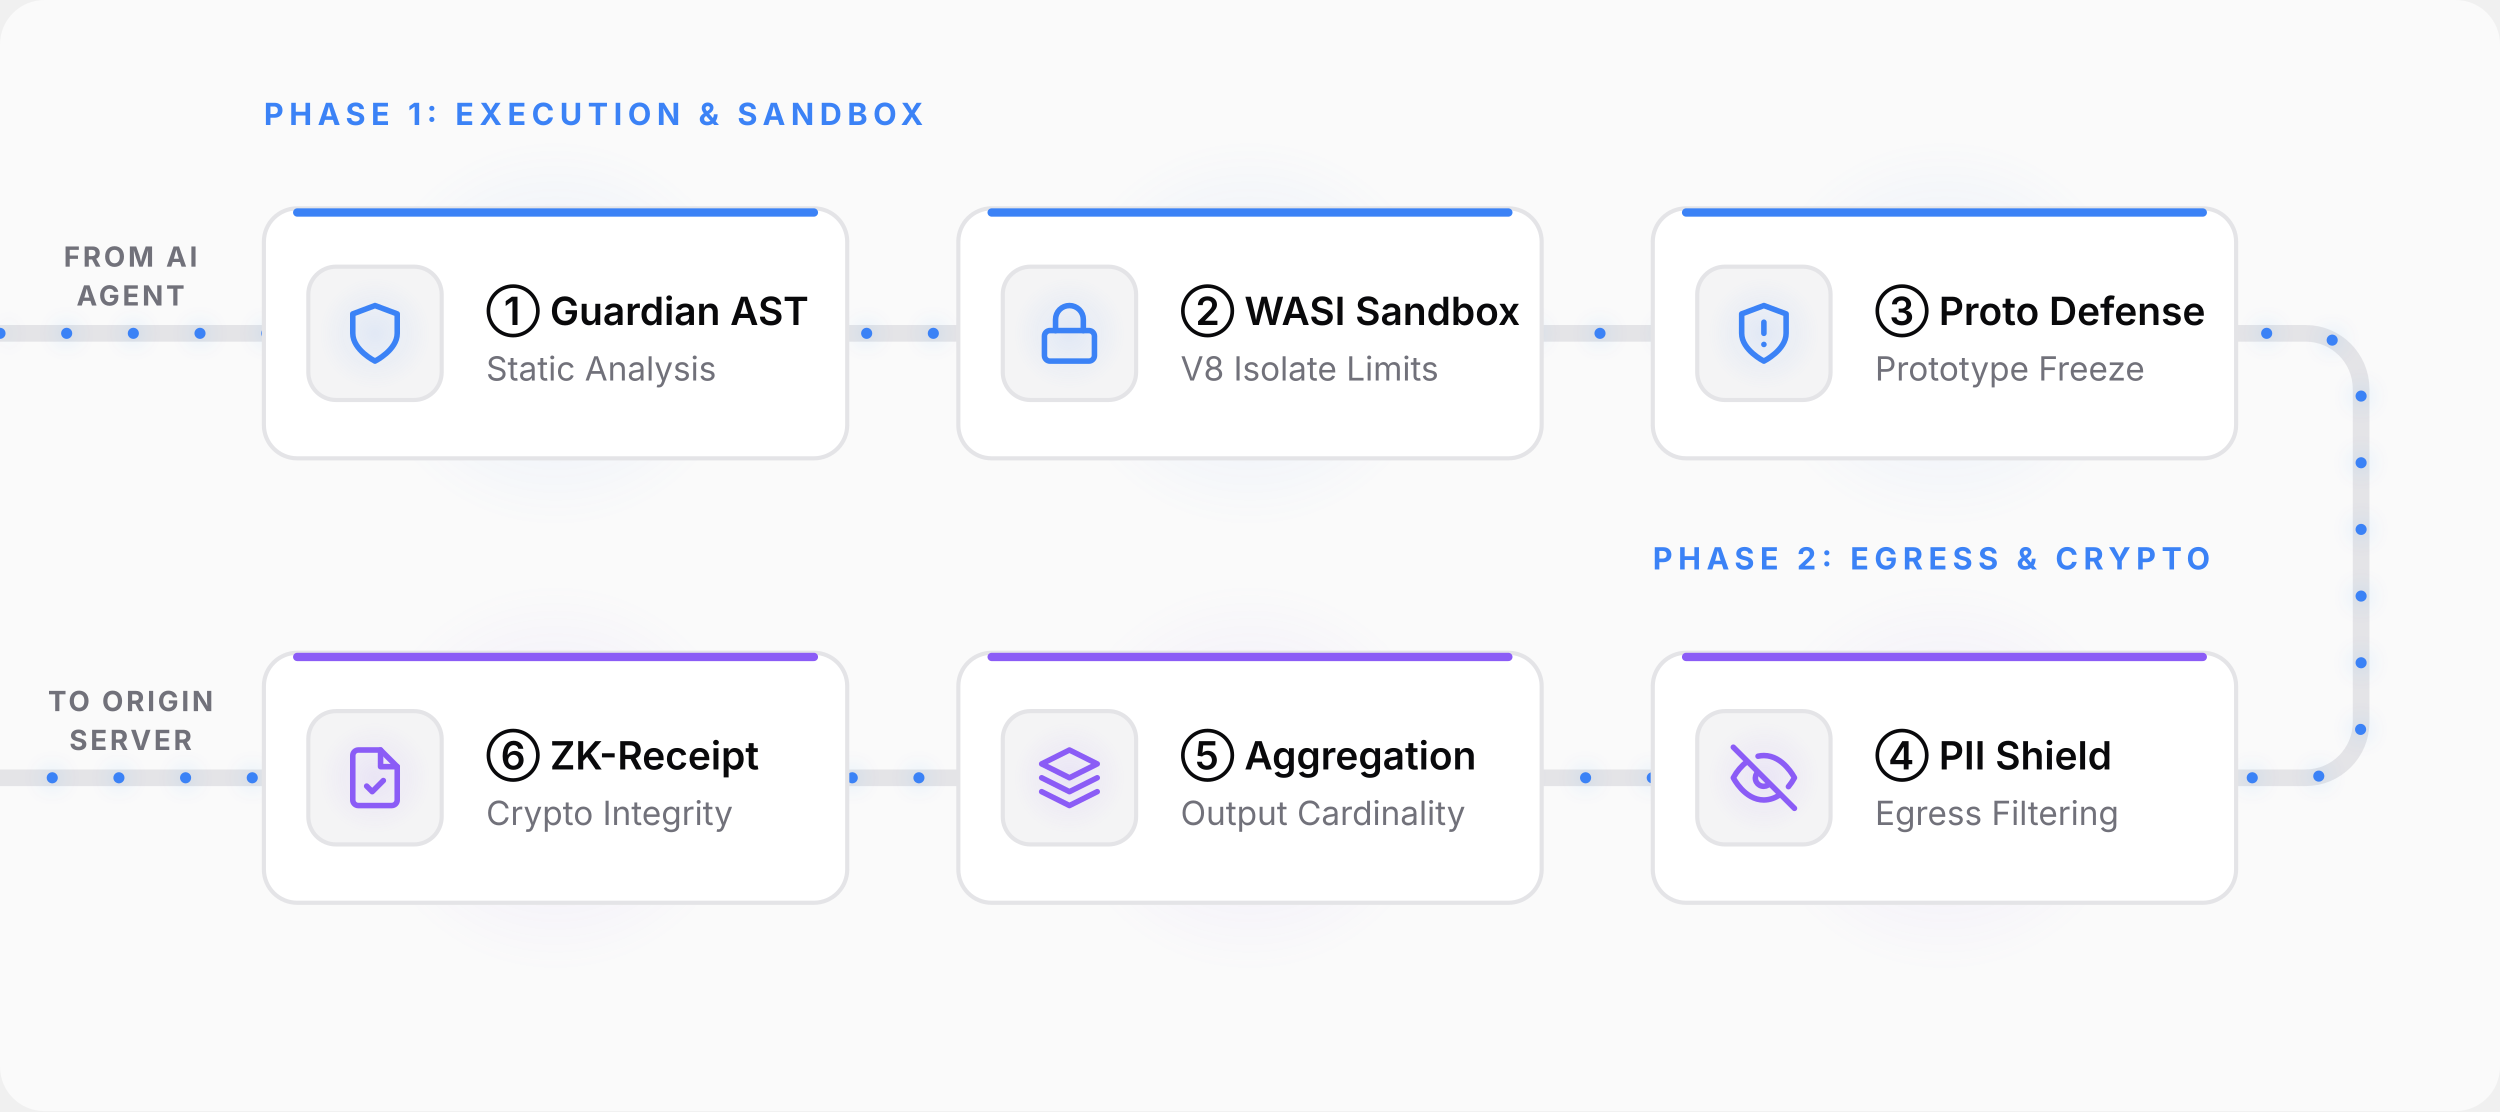
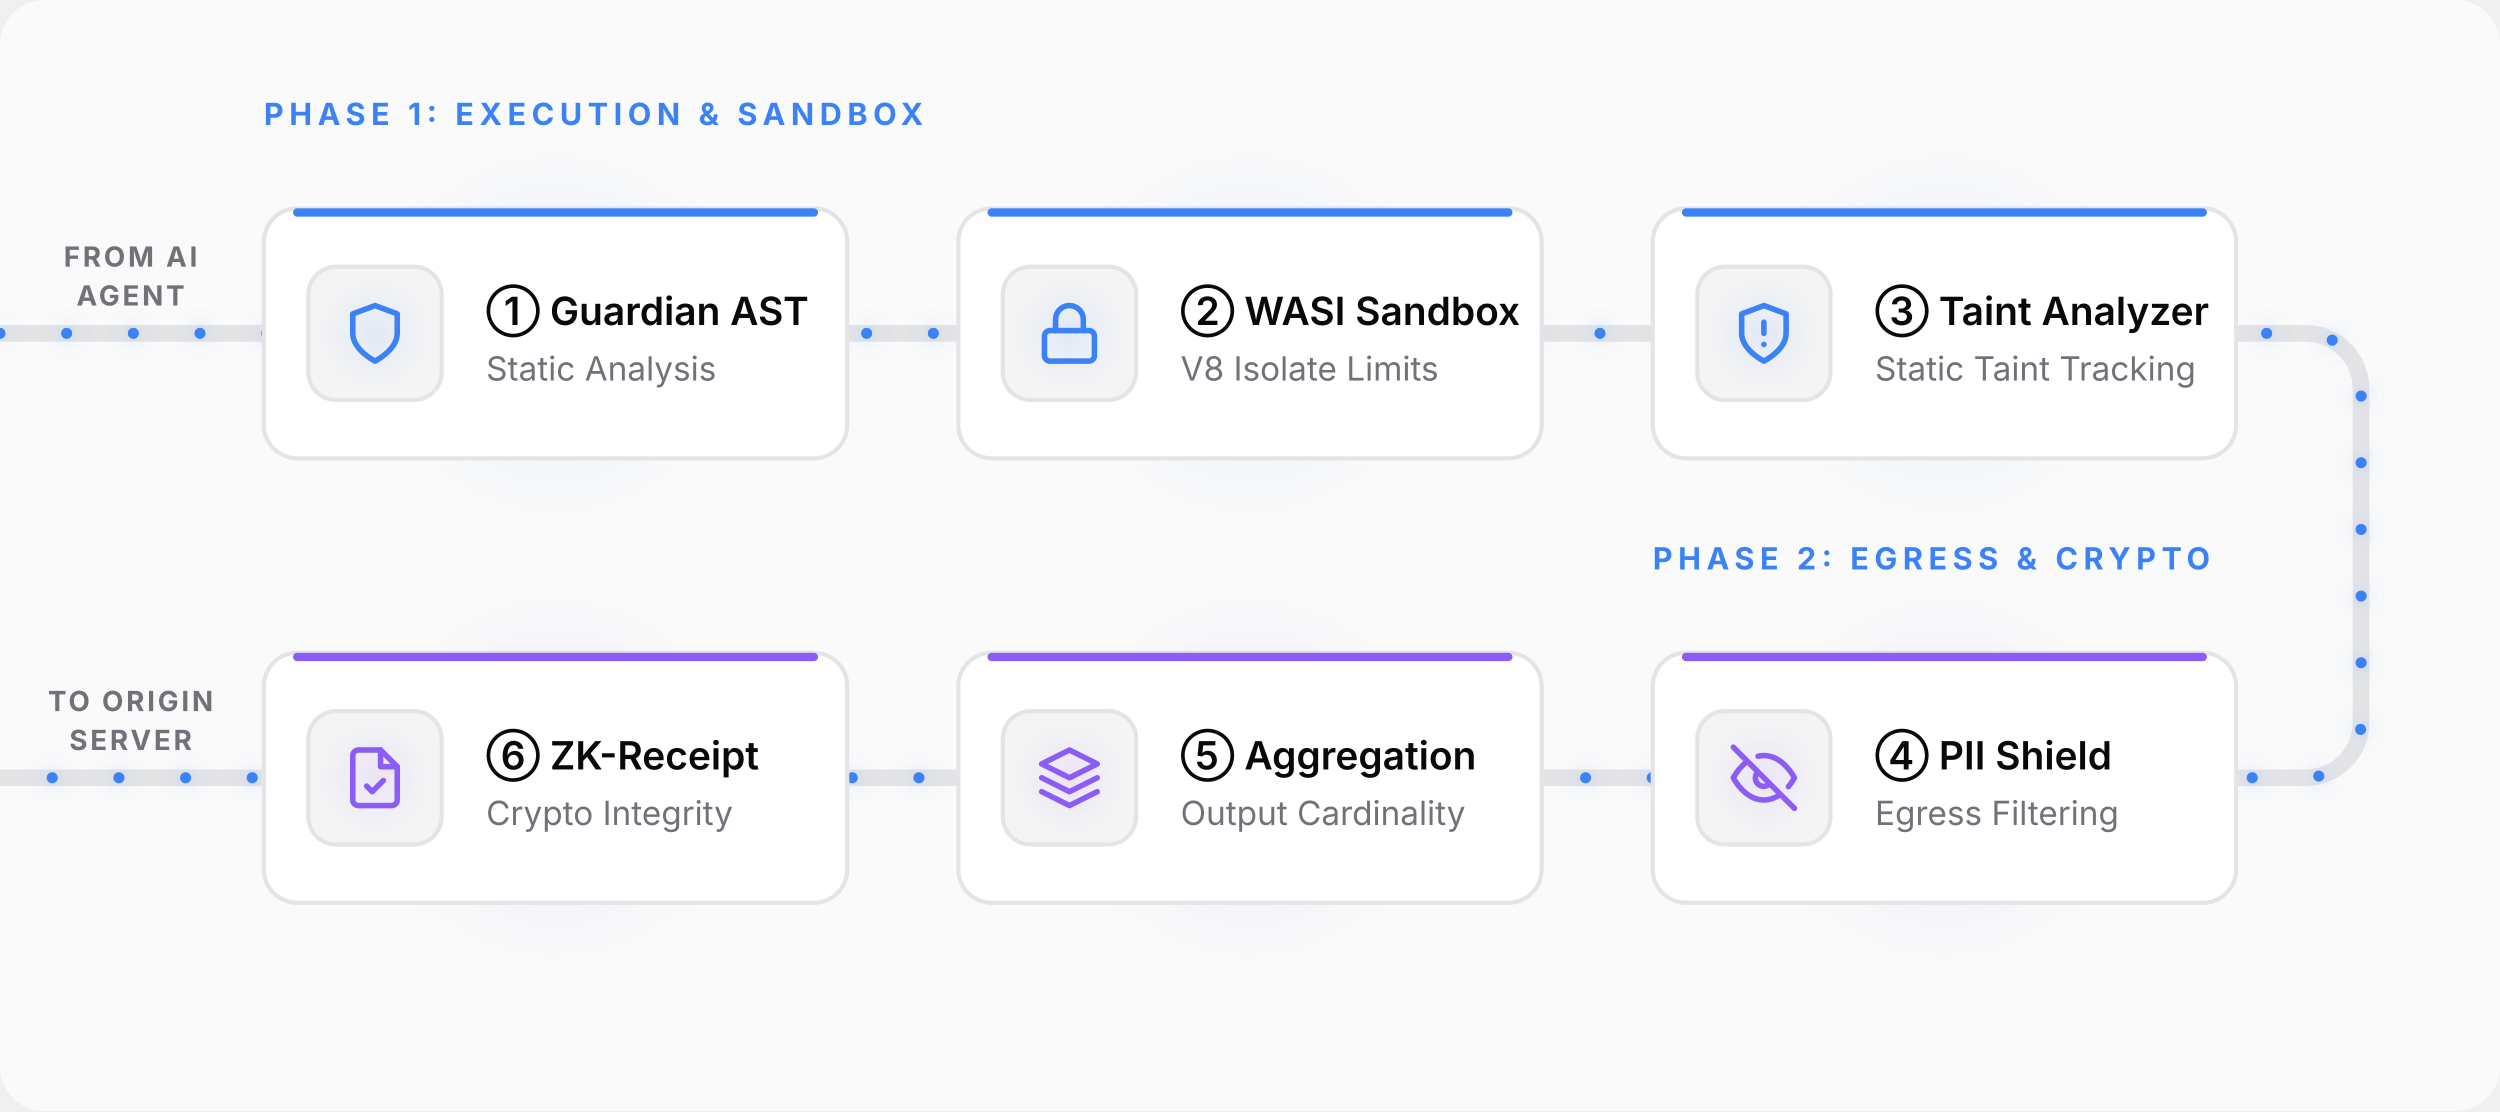
<svg xmlns="http://www.w3.org/2000/svg" width="900" height="400" viewBox="0 0 900 400">
  <rect width="900" height="400" fill="#fafafa" rx="16" />
  <defs>
    <radialGradient id="glowBlue" cx="50%" cy="50%" r="50%">
      <stop offset="0%" stop-color="#3b82f6" stop-opacity="0.1" />
      <stop offset="100%" stop-color="#3b82f6" stop-opacity="0" />
    </radialGradient>
    <radialGradient id="glowPurple" cx="50%" cy="50%" r="50%">
      <stop offset="0%" stop-color="#8b5cf6" stop-opacity="0.1" />
      <stop offset="100%" stop-color="#8b5cf6" stop-opacity="0" />
    </radialGradient>
  </defs>
  <style>
        .title { font-family: 'Inter', system-ui, sans-serif; font-size: 14px; font-weight: 600; fill: #09090b; }
        .subtitle { font-family: 'Inter', system-ui, sans-serif; font-size: 12px; font-weight: 400; fill: #71717a; }
        .phase-label { font-family: 'Inter', system-ui, sans-serif; font-size: 11px; font-weight: 700; fill: #3b82f6; letter-spacing: 2px; }
        .io-label { font-family: 'Inter', system-ui, sans-serif; font-size: 10px; font-weight: 700; fill: #71717a; letter-spacing: 1px; }
        
        .icon-blue { fill: none; stroke: #3b82f6; stroke-width: 2; stroke-linecap: round; stroke-linejoin: round; }
        .icon-purple { fill: none; stroke: #8b5cf6; stroke-width: 2; stroke-linecap: round; stroke-linejoin: round; }

        @keyframes streamPulse {
            from { stroke-dashoffset: 24; }
            to { stroke-dashoffset: 0; }
        }
        
        .anim-track {
            stroke: #3b82f6;
            stroke-width: 4;
            stroke-linecap: round;
            stroke-dasharray: 0 24;
            animation: streamPulse 0.6s linear infinite;
            filter: drop-shadow(0 0 4px rgba(59,130,246,0.4));
        }
    </style>
  <path d="M 0 120 L 830 120 A 20 20 0 0 1 850 140 L 850 260 A 20 20 0 0 1 830 280 L 0 280" fill="none" stroke="#e4e4e7" stroke-width="6" stroke-linecap="round" stroke-linejoin="round" />
  <path d="M 0 120 L 830 120 A 20 20 0 0 1 850 140 L 850 260 A 20 20 0 0 1 830 280 L 0 280" fill="none" class="anim-track" stroke-linejoin="round" />
  <text x="95" y="45" class="phase-label">PHASE 1: EXECUTION &amp; SANDBOX</text>
  <text x="595" y="205" class="phase-label">PHASE 2: EGRESS &amp; CRYPTO</text>
  <g transform="translate(95, 75)">
    <circle cx="105" cy="45" r="70" fill="url(#glowBlue)" />
    <rect x="0" y="0" width="210" height="90" rx="12" fill="#ffffff" stroke="#e4e4e7" stroke-width="1.5" />
    <path d="M 12 1.5 L 198 1.5" stroke="#3b82f6" stroke-width="3" stroke-linecap="round" />
    <g transform="translate(16, 21)">
      <rect width="48" height="48" rx="10" fill="#f4f4f5" stroke="#e4e4e7" stroke-width="1.5" />
      <circle cx="24" cy="24" r="20" fill="url(#glowBlue)" />
      <g transform="translate(12, 12)">
        <path d="M12 22s8-4 8-10V5l-8-3-8 3v7c0 6 8 10 8 10z" class="icon-blue" />
      </g>
    </g>
    <text x="80" y="42" class="title">① Guardian AST</text>
    <text x="80" y="62" class="subtitle">Static Analysis</text>
  </g>
  <g transform="translate(345, 75)">
    <circle cx="105" cy="45" r="70" fill="url(#glowBlue)" />
    <rect x="0" y="0" width="210" height="90" rx="12" fill="#ffffff" stroke="#e4e4e7" stroke-width="1.5" />
    <path d="M 12 1.5 L 198 1.5" stroke="#3b82f6" stroke-width="3" stroke-linecap="round" />
    <g transform="translate(16, 21)">
      <rect width="48" height="48" rx="10" fill="#f4f4f5" stroke="#e4e4e7" stroke-width="1.5" />
      <circle cx="24" cy="24" r="20" fill="url(#glowBlue)" />
      <g transform="translate(12, 12)">
        <rect x="3" y="11" width="18" height="11" rx="2" ry="2" class="icon-blue" />
        <path d="M7 11V7a5 5 0 0 1 10 0v4" class="icon-blue" />
      </g>
    </g>
    <text x="80" y="42" class="title">② WASI Sandbox</text>
    <text x="80" y="62" class="subtitle">V8 Isolate Limits</text>
  </g>
  <g transform="translate(595, 75)">
    <circle cx="105" cy="45" r="70" fill="url(#glowBlue)" />
    <rect x="0" y="0" width="210" height="90" rx="12" fill="#ffffff" stroke="#e4e4e7" stroke-width="1.5" />
    <path d="M 12 1.5 L 198 1.5" stroke="#3b82f6" stroke-width="3" stroke-linecap="round" />
    <g transform="translate(16, 21)">
      <rect width="48" height="48" rx="10" fill="#f4f4f5" stroke="#e4e4e7" stroke-width="1.5" />
      <circle cx="24" cy="24" r="20" fill="url(#glowBlue)" />
      <g transform="translate(12, 12)">
        <path d="M12 22s8-4 8-10V5l-8-3-8 3v7c0 6 8 10 8 10z" class="icon-blue" />
        <path d="M12 8v4" class="icon-blue" />
        <path d="M12 16h.01" class="icon-blue" />
      </g>
    </g>
-     <text x="80" y="42" class="title">③ Proto Defense</text>
-     <text x="80" y="62" class="subtitle">Prototype Freeze</text>
+     <text x="80" y="42" class="title">③ Taint Analyzer</text>
+     <text x="80" y="62" class="subtitle">Static Taint Tracking</text>
  </g>
  <g transform="translate(595, 235)">
    <circle cx="105" cy="45" r="70" fill="url(#glowPurple)" />
    <rect x="0" y="0" width="210" height="90" rx="12" fill="#ffffff" stroke="#e4e4e7" stroke-width="1.5" />
    <path d="M 12 1.5 L 198 1.5" stroke="#8b5cf6" stroke-width="3" stroke-linecap="round" />
    <g transform="translate(16, 21)">
      <rect width="48" height="48" rx="10" fill="#f4f4f5" stroke="#e4e4e7" stroke-width="1.5" />
      <circle cx="24" cy="24" r="20" fill="url(#glowPurple)" />
      <g transform="translate(12, 12)">
        <path d="M17.94 17.94A10.07 10.07 0 0 1 12 20c-7 0-11-8-11-8a18.45 18.45 0 0 1 5.06-5.94M9.9 4.24A9.12 9.12 0 0 1 12 4c7 0 11 8 11 8a18.5 18.5 0 0 1-2.16 3.19m-6.72-1.07a3 3 0 1 1-4.24-4.24M1 1l22 22" class="icon-purple" />
      </g>
    </g>
    <text x="80" y="42" class="title">④ PII Shield</text>
    <text x="80" y="62" class="subtitle">Egress Filtering</text>
  </g>
  <g transform="translate(345, 235)">
    <circle cx="105" cy="45" r="70" fill="url(#glowPurple)" />
    <rect x="0" y="0" width="210" height="90" rx="12" fill="#ffffff" stroke="#e4e4e7" stroke-width="1.5" />
    <path d="M 12 1.5 L 198 1.5" stroke="#8b5cf6" stroke-width="3" stroke-linecap="round" />
    <g transform="translate(16, 21)">
      <rect width="48" height="48" rx="10" fill="#f4f4f5" stroke="#e4e4e7" stroke-width="1.5" />
      <circle cx="24" cy="24" r="20" fill="url(#glowPurple)" />
      <g transform="translate(12, 12)">
        <polygon points="12 2 2 7 12 12 22 7 12 2" class="icon-purple" />
        <polyline points="2 12 12 17 22 12" class="icon-purple" />
        <polyline points="2 17 12 22 22 17" class="icon-purple" />
      </g>
    </g>
    <text x="80" y="42" class="title">⑤ Aggregation</text>
    <text x="80" y="62" class="subtitle">Output Cardinality</text>
  </g>
  <g transform="translate(95, 235)">
    <circle cx="105" cy="45" r="70" fill="url(#glowPurple)" />
    <rect x="0" y="0" width="210" height="90" rx="12" fill="#ffffff" stroke="#e4e4e7" stroke-width="1.5" />
    <path d="M 12 1.5 L 198 1.5" stroke="#8b5cf6" stroke-width="3" stroke-linecap="round" />
    <g transform="translate(16, 21)">
      <rect width="48" height="48" rx="10" fill="#f4f4f5" stroke="#e4e4e7" stroke-width="1.5" />
      <circle cx="24" cy="24" r="20" fill="url(#glowPurple)" />
      <g transform="translate(12, 12)">
        <path d="M14 2H6a2 2 0 0 0-2 2v16a2 2 0 0 0 2 2h12a2 2 0 0 0 2-2V8z" class="icon-purple" />
        <path d="M14 2v6h6" class="icon-purple" />
        <path d="m9 15 2 2 4-4" class="icon-purple" />
      </g>
    </g>
    <text x="80" y="42" class="title">⑥ ZK-Receipt</text>
    <text x="80" y="62" class="subtitle">Crypto Integrity</text>
  </g>
  <text x="47" y="96" text-anchor="middle" class="io-label">FROM AI</text>
  <text x="47" y="110" text-anchor="middle" class="io-label">AGENT</text>
  <text x="47" y="256" text-anchor="middle" class="io-label">TO ORIGIN</text>
  <text x="47" y="270" text-anchor="middle" class="io-label">SERVER</text>
</svg>
